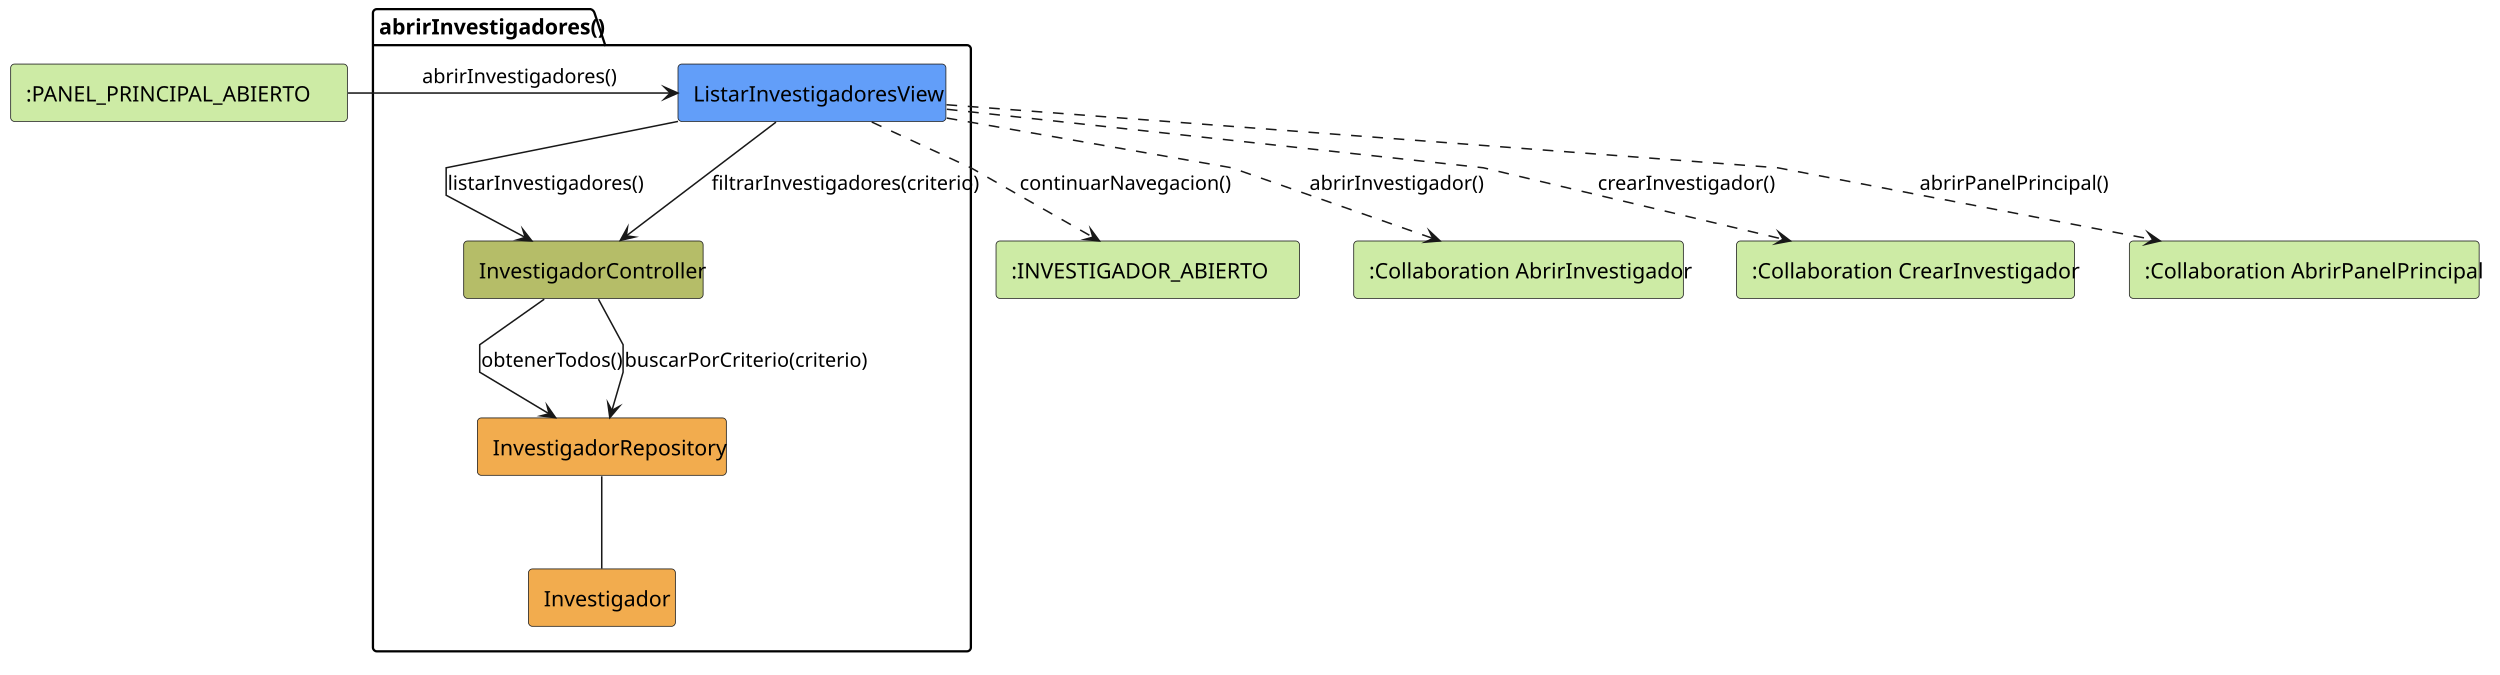
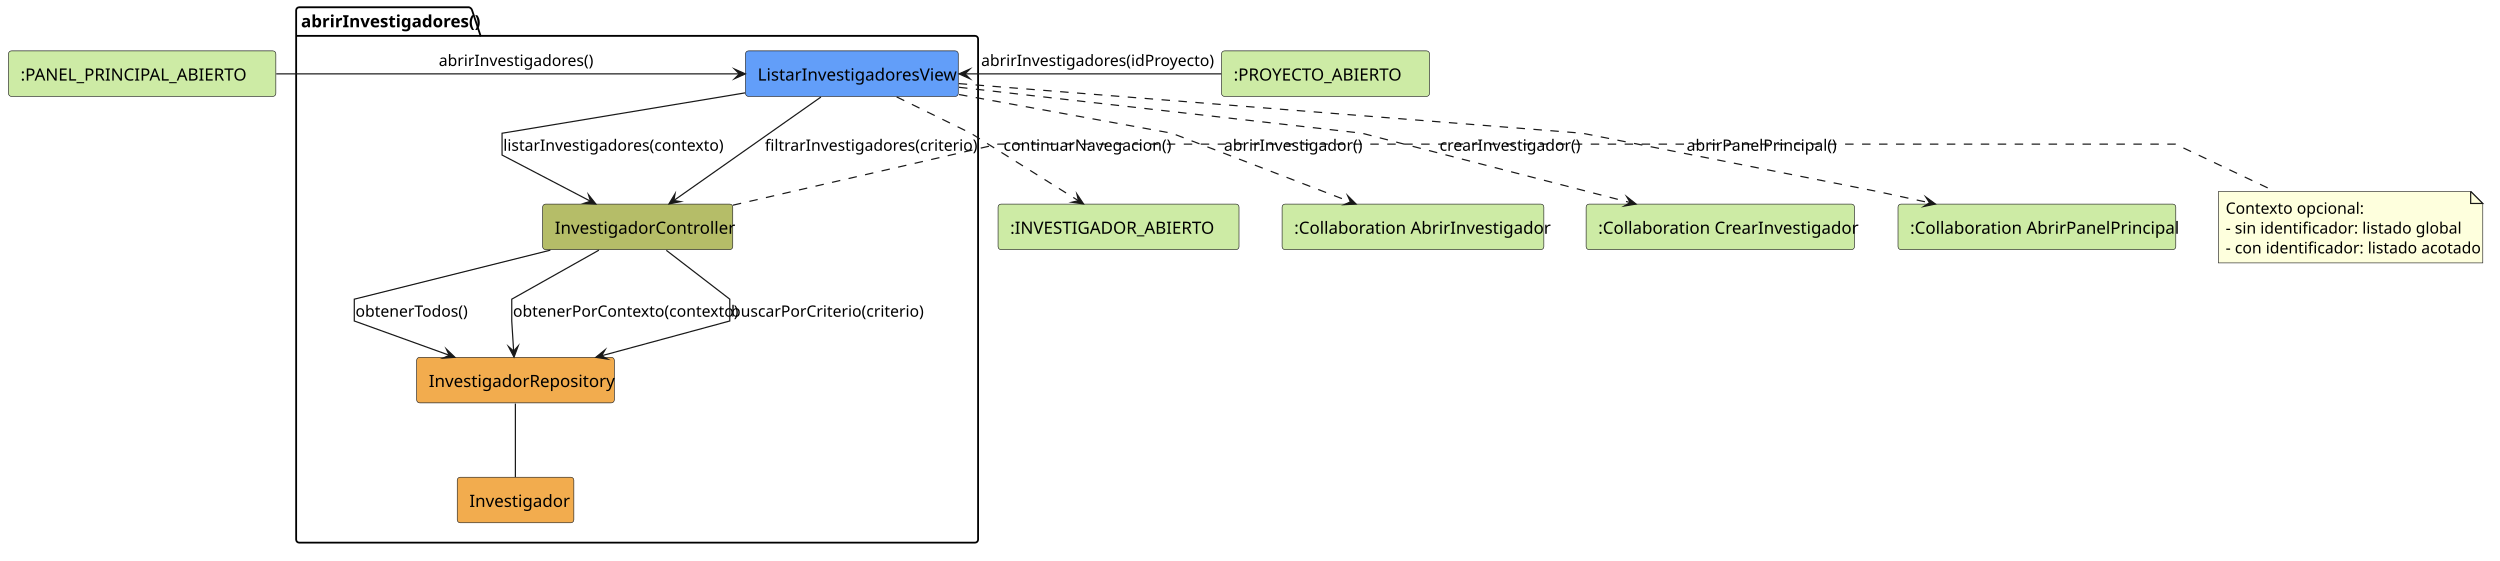
- <svg xmlns="http://www.w3.org/2000/svg" contentStyleType="text/css" data-diagram-type="DESCRIPTION" height="442px" preserveAspectRatio="none" style="width:1639px;height:442px;background:#FFFFFF;" version="1.1" viewBox="0 0 1639 442" width="1639px" zoomAndPan="magnify">
+ <svg xmlns="http://www.w3.org/2000/svg" contentStyleType="text/css" data-diagram-type="DESCRIPTION" height="463px" preserveAspectRatio="none" style="width:2064px;height:463px;background:#FFFFFF;" version="1.1" viewBox="0 0 2064 463" width="2064px" zoomAndPan="magnify">
  <defs />
  <g>
-     <g class="cluster" data-qualified-name="abrirInvestigadores" data-source-line="4" id="ent0002">
-       <path d="M247,6 L387.262,6 A3.75,3.75 0 0 1 389.762,8.5 L396.762,29.609 L634,29.609 A2.5,2.5 0 0 1 636.5,32.109 L636.5,424.5 A2.5,2.5 0 0 1 634,427 L247,427 A2.5,2.5 0 0 1 244.5,424.5 L244.5,8.5 A2.5,2.5 0 0 1 247,6" fill="none" style="stroke:#000000;stroke-width:1.5;" />
+     <g class="cluster" data-qualified-name="abrirInvestigadores" data-source-line="5" id="ent0003">
+       <path d="M247,6 L387.262,6 A3.75,3.75 0 0 1 389.762,8.5 L396.762,29.609 L805,29.609 A2.5,2.5 0 0 1 807.5,32.109 L807.5,445.5 A2.5,2.5 0 0 1 805,448 L247,448 A2.5,2.5 0 0 1 244.5,445.5 L244.5,8.5 A2.5,2.5 0 0 1 247,6" fill="none" style="stroke:#000000;stroke-width:1.5;" />
      <line style="stroke:#000000;stroke-width:1.5;" x1="244.5" x2="396.762" y1="29.609" y2="29.609" />
      <text fill="#000000" font-family="sans-serif" font-size="14" font-weight="700" lengthAdjust="spacing" textLength="139.262" x="248.5" y="22.533">abrirInvestigadores()</text>
    </g>
-     <g class="entity" data-qualified-name="abrirInvestigadores.ListarInvestigadoresView" data-source-line="5" id="ent0003">
-       <rect fill="#629EF9" height="37.609" rx="2.5" ry="2.5" style="stroke:#181818;stroke-width:0.5;" width="175.634" x="444.5" y="42" />
-       <text fill="#000000" font-family="sans-serif" font-size="14" lengthAdjust="spacing" textLength="155.634" x="454.5" y="66.533">ListarInvestigadoresView</text>
+     <g class="entity" data-qualified-name="abrirInvestigadores.ListarInvestigadoresView" data-source-line="6" id="ent0004">
+       <rect fill="#629EF9" height="37.609" rx="2.5" ry="2.5" style="stroke:#181818;stroke-width:0.5;" width="175.634" x="615.5" y="42" />
+       <text fill="#000000" font-family="sans-serif" font-size="14" lengthAdjust="spacing" textLength="155.634" x="625.5" y="66.533">ListarInvestigadoresView</text>
    </g>
-     <g class="entity" data-qualified-name="abrirInvestigadores.InvestigadorController" data-source-line="6" id="ent0004">
-       <rect fill="#B5BD68" height="37.609" rx="2.5" ry="2.5" style="stroke:#181818;stroke-width:0.5;" width="156.958" x="304" y="158" />
-       <text fill="#000000" font-family="sans-serif" font-size="14" lengthAdjust="spacing" textLength="136.958" x="314" y="182.533">InvestigadorController</text>
+     <g class="entity" data-qualified-name="abrirInvestigadores.InvestigadorController" data-source-line="7" id="ent0005">
+       <rect fill="#B5BD68" height="37.609" rx="2.5" ry="2.5" style="stroke:#181818;stroke-width:0.5;" width="156.958" x="448" y="168.5" />
+       <text fill="#000000" font-family="sans-serif" font-size="14" lengthAdjust="spacing" textLength="136.958" x="458" y="193.033">InvestigadorController</text>
    </g>
-     <g class="entity" data-qualified-name="abrirInvestigadores.InvestigadorRepository" data-source-line="7" id="ent0005">
-       <rect fill="#F2AC4E" height="37.609" rx="2.5" ry="2.5" style="stroke:#181818;stroke-width:0.5;" width="163.185" x="313" y="274" />
-       <text fill="#000000" font-family="sans-serif" font-size="14" lengthAdjust="spacing" textLength="143.185" x="323" y="298.533">InvestigadorRepository</text>
+     <g class="entity" data-qualified-name="abrirInvestigadores.InvestigadorRepository" data-source-line="8" id="ent0006">
+       <rect fill="#F2AC4E" height="37.609" rx="2.5" ry="2.5" style="stroke:#181818;stroke-width:0.5;" width="163.185" x="344" y="295" />
+       <text fill="#000000" font-family="sans-serif" font-size="14" lengthAdjust="spacing" textLength="143.185" x="354" y="319.533">InvestigadorRepository</text>
    </g>
-     <g class="entity" data-qualified-name="abrirInvestigadores.Investigador" data-source-line="8" id="ent0006">
-       <rect fill="#F2AC4E" height="37.609" rx="2.5" ry="2.5" style="stroke:#181818;stroke-width:0.5;" width="96.269" x="346.5" y="373" />
-       <text fill="#000000" font-family="sans-serif" font-size="14" lengthAdjust="spacing" textLength="76.269" x="356.5" y="397.533">Investigador</text>
+     <g class="entity" data-qualified-name="abrirInvestigadores.Investigador" data-source-line="9" id="ent0007">
+       <rect fill="#F2AC4E" height="37.609" rx="2.5" ry="2.5" style="stroke:#181818;stroke-width:0.5;" width="96.269" x="377.5" y="394" />
+       <text fill="#000000" font-family="sans-serif" font-size="14" lengthAdjust="spacing" textLength="76.269" x="387.5" y="418.533">Investigador</text>
    </g>
-     <g class="entity" data-qualified-name="EstadoEntrada" data-source-line="3" id="ent0001">
+     <g class="entity" data-qualified-name="EstadoEntrada1" data-source-line="3" id="ent0001">
      <rect fill="#CDEBA5" height="37.609" rx="2.5" ry="2.5" style="stroke:#181818;stroke-width:0.5;" width="220.737" x="7" y="42" />
      <text fill="#000000" font-family="sans-serif" font-size="14" lengthAdjust="spacing" textLength="200.737" x="17" y="66.533">:PANEL_PRINCIPAL_ABIERTO</text>
    </g>
-     <g class="entity" data-qualified-name="EstadoSalida" data-source-line="11" id="ent0007">
-       <rect fill="#CDEBA5" height="37.609" rx="2.5" ry="2.5" style="stroke:#181818;stroke-width:0.5;" width="198.924" x="653" y="158" />
-       <text fill="#000000" font-family="sans-serif" font-size="14" lengthAdjust="spacing" textLength="178.924" x="663" y="182.533">:INVESTIGADOR_ABIERTO</text>
+     <g class="entity" data-qualified-name="EstadoEntrada2" data-source-line="4" id="ent0002">
+       <rect fill="#CDEBA5" height="37.609" rx="2.5" ry="2.5" style="stroke:#181818;stroke-width:0.5;" width="171.696" x="1008.5" y="42" />
+       <text fill="#000000" font-family="sans-serif" font-size="14" lengthAdjust="spacing" textLength="151.696" x="1018.5" y="66.533">:PROYECTO_ABIERTO</text>
    </g>
-     <g class="entity" data-qualified-name="AbrirInvestigador" data-source-line="12" id="ent0008">
-       <rect fill="#CDEBA5" height="37.609" rx="2.5" ry="2.5" style="stroke:#181818;stroke-width:0.5;" width="216.102" x="887.5" y="158" />
-       <text fill="#000000" font-family="sans-serif" font-size="14" lengthAdjust="spacing" textLength="196.102" x="897.5" y="182.533">:Collaboration AbrirInvestigador</text>
+     <g class="entity" data-qualified-name="EstadoSalida" data-source-line="12" id="ent0008">
+       <rect fill="#CDEBA5" height="37.609" rx="2.5" ry="2.5" style="stroke:#181818;stroke-width:0.5;" width="198.924" x="824" y="168.5" />
+       <text fill="#000000" font-family="sans-serif" font-size="14" lengthAdjust="spacing" textLength="178.924" x="834" y="193.033">:INVESTIGADOR_ABIERTO</text>
    </g>
-     <g class="entity" data-qualified-name="CrearInvestigador" data-source-line="13" id="ent0009">
-       <rect fill="#CDEBA5" height="37.609" rx="2.5" ry="2.5" style="stroke:#181818;stroke-width:0.5;" width="221.551" x="1138.5" y="158" />
-       <text fill="#000000" font-family="sans-serif" font-size="14" lengthAdjust="spacing" textLength="201.551" x="1148.5" y="182.533">:Collaboration CrearInvestigador</text>
+     <g class="entity" data-qualified-name="AbrirInvestigador" data-source-line="13" id="ent0009">
+       <rect fill="#CDEBA5" height="37.609" rx="2.5" ry="2.5" style="stroke:#181818;stroke-width:0.5;" width="216.102" x="1058.5" y="168.5" />
+       <text fill="#000000" font-family="sans-serif" font-size="14" lengthAdjust="spacing" textLength="196.102" x="1068.5" y="193.033">:Collaboration AbrirInvestigador</text>
    </g>
-     <g class="entity" data-qualified-name="AbrirPanelPrincipal" data-source-line="14" id="ent0010">
-       <rect fill="#CDEBA5" height="37.609" rx="2.5" ry="2.5" style="stroke:#181818;stroke-width:0.5;" width="229.33" x="1396" y="158" />
-       <text fill="#000000" font-family="sans-serif" font-size="14" lengthAdjust="spacing" textLength="209.33" x="1406" y="182.533">:Collaboration AbrirPanelPrincipal</text>
+     <g class="entity" data-qualified-name="CrearInvestigador" data-source-line="14" id="ent0010">
+       <rect fill="#CDEBA5" height="37.609" rx="2.5" ry="2.5" style="stroke:#181818;stroke-width:0.5;" width="221.551" x="1309.5" y="168.5" />
+       <text fill="#000000" font-family="sans-serif" font-size="14" lengthAdjust="spacing" textLength="201.551" x="1319.5" y="193.033">:Collaboration CrearInvestigador</text>
    </g>
-     <g class="link" data-entity-1="ent0001" data-entity-2="ent0003" data-link-type="dependency" data-source-line="16" id="lnk11">
-       <path d="M228.17,61 C295.88,61 376.32,61 439.43,61" fill="none" id="EstadoEntrada-to-ListarInvestigadoresView" style="stroke:#181818;stroke-width:1;" />
-       <polygon fill="#181818" points="444.43,61,435.43,57,439.43,61,435.43,65,444.43,61" style="stroke:#181818;stroke-width:1;stroke-linejoin:miter;stroke-miterlimit:10;" />
-       <text fill="#000000" font-family="sans-serif" font-size="13" lengthAdjust="spacing" textLength="119.215" x="276.75" y="54.495">abrirInvestigadores()</text>
+     <g class="entity" data-qualified-name="AbrirPanelPrincipal" data-source-line="15" id="ent0011">
+       <rect fill="#CDEBA5" height="37.609" rx="2.5" ry="2.5" style="stroke:#181818;stroke-width:0.5;" width="229.33" x="1567" y="168.5" />
+       <text fill="#000000" font-family="sans-serif" font-size="14" lengthAdjust="spacing" textLength="209.33" x="1577" y="193.033">:Collaboration AbrirPanelPrincipal</text>
    </g>
-     <g class="link" data-entity-1="ent0003" data-entity-2="ent0004" data-link-type="dependency" data-source-line="18" id="lnk12">
-       <path d="M444.5,79.6 C376,93.3 292.5,110 292.5,110 C292.5,110 292.5,128 292.5,128 C292.5,128 318.778,142.017 344.318,155.637" fill="none" id="ListarInvestigadoresView-to-InvestigadorController" style="stroke:#181818;stroke-width:1;" />
-       <polygon fill="#181818" points="348.73,157.99,342.671,150.226,344.318,155.637,338.906,157.285,348.73,157.99" style="stroke:#181818;stroke-width:1;stroke-linejoin:miter;stroke-miterlimit:10;" />
-       <text fill="#000000" font-family="sans-serif" font-size="13" lengthAdjust="spacing" textLength="120.656" x="293.5" y="124.495">listarInvestigadores()</text>
+     <g class="entity" data-qualified-name="GMN20" data-source-line="27" id="ent0021">
+       <path d="M1831.5,158 L1831.5,217.055 L2049.785,217.055 L2049.785,168 L2039.785,158 L1831.5,158" fill="#FEFFDD" style="stroke:#181818;stroke-width:0.5;" />
+       <path d="M2039.785,158 L2039.785,168 L2049.785,168 L2039.785,158" fill="#FEFFDD" style="stroke:#181818;stroke-width:1;" />
+       <text fill="#000000" font-family="sans-serif" font-size="13" lengthAdjust="spacing" textLength="107.682" x="1837.5" y="176.495">Contexto opcional:</text>
+       <text fill="#000000" font-family="sans-serif" font-size="13" lengthAdjust="spacing" textLength="181.378" x="1837.5" y="192.847">- sin identificador: listado global</text>
+       <text fill="#000000" font-family="sans-serif" font-size="13" lengthAdjust="spacing" textLength="197.285" x="1837.5" y="209.198">- con identificador: listado acotado</text>
    </g>
-     <g class="link" data-entity-1="ent0003" data-entity-2="ent0004" data-link-type="dependency" data-source-line="19" id="lnk13">
-       <path d="M508.73,80.06 C480.81,101.28 438.721,133.275 410.631,154.615" fill="none" id="ListarInvestigadoresView-to-InvestigadorController-1" style="stroke:#181818;stroke-width:1;" />
-       <polygon fill="#181818" points="406.65,157.64,416.236,155.381,410.631,154.615,411.397,149.011,406.65,157.64" style="stroke:#181818;stroke-width:1;stroke-linejoin:miter;stroke-miterlimit:10;" />
-       <text fill="#000000" font-family="sans-serif" font-size="13" lengthAdjust="spacing" textLength="161.103" x="466.5" y="124.495">filtrarInvestigadores(criterio)</text>
+     <g class="link" data-entity-1="ent0001" data-entity-2="ent0004" data-link-type="dependency" data-source-line="17" id="lnk12">
+       <path d="M228.07,61 C340.34,61 506.97,61 610.39,61" fill="none" id="EstadoEntrada1-to-ListarInvestigadoresView" style="stroke:#181818;stroke-width:1;" />
+       <polygon fill="#181818" points="615.39,61,606.39,57,610.39,61,606.39,65,615.39,61" style="stroke:#181818;stroke-width:1;stroke-linejoin:miter;stroke-miterlimit:10;" />
+       <text fill="#000000" font-family="sans-serif" font-size="13" lengthAdjust="spacing" textLength="119.215" x="362.25" y="54.495">abrirInvestigadores()</text>
+     </g>
+     <g class="link" data-entity-1="ent0002" data-entity-2="ent0004" data-link-type="dependency" data-source-line="18" id="lnk13">
+       <path d="M1008.27,61 C943.99,61 861.49,61 796.74,61" fill="none" id="EstadoEntrada2-to-ListarInvestigadoresView" style="stroke:#181818;stroke-width:1;" />
+       <polygon fill="#181818" points="791.74,61,800.74,65,796.74,61,800.74,57,791.74,61" style="stroke:#181818;stroke-width:1;stroke-linejoin:miter;stroke-miterlimit:10;" />
+       <text fill="#000000" font-family="sans-serif" font-size="13" lengthAdjust="spacing" textLength="180.635" x="810" y="54.495">abrirInvestigadores(idProyecto)</text>
    </g>
    <g class="link" data-entity-1="ent0004" data-entity-2="ent0005" data-link-type="dependency" data-source-line="20" id="lnk14">
-       <path d="M356.79,196.15 C337.54,209.74 314.5,226 314.5,226 C314.5,226 314.5,244 314.5,244 C314.5,244 337.312,257.688 359.972,271.278" fill="none" id="InvestigadorController-to-InvestigadorRepository" style="stroke:#181818;stroke-width:1;" />
-       <polygon fill="#181818" points="364.26,273.85,358.599,265.791,359.972,271.278,354.484,272.651,364.26,273.85" style="stroke:#181818;stroke-width:1;stroke-linejoin:miter;stroke-miterlimit:10;" />
-       <text fill="#000000" font-family="sans-serif" font-size="13" lengthAdjust="spacing" textLength="88.88" x="315.5" y="240.495">obtenerTodos()</text>
+       <path d="M615.22,76.66 C530.23,90.78 414.5,110 414.5,110 C414.5,110 414.5,128 414.5,128 C414.5,128 454.638,148.965 487.548,166.155" fill="none" id="ListarInvestigadoresView-to-InvestigadorController" style="stroke:#181818;stroke-width:1;" />
+       <polygon fill="#181818" points="491.98,168.47,485.855,160.758,487.548,166.155,482.151,167.849,491.98,168.47" style="stroke:#181818;stroke-width:1;stroke-linejoin:miter;stroke-miterlimit:10;" />
+       <text fill="#000000" font-family="sans-serif" font-size="13" lengthAdjust="spacing" textLength="169.8" x="415.5" y="124.495">listarInvestigadores(contexto)</text>
    </g>
    <g class="link" data-entity-1="ent0004" data-entity-2="ent0005" data-link-type="dependency" data-source-line="21" id="lnk15">
-       <path d="M392.33,196.15 C399.69,209.74 408.5,226 408.5,226 C408.5,226 408.5,244 408.5,244 C408.5,244 405.162,255.461 401.192,269.051" fill="none" id="InvestigadorController-to-InvestigadorRepository-1" style="stroke:#181818;stroke-width:1;" />
-       <polygon fill="#181818" points="399.79,273.85,406.153,266.333,401.192,269.051,398.474,264.089,399.79,273.85" style="stroke:#181818;stroke-width:1;stroke-linejoin:miter;stroke-miterlimit:10;" />
-       <text fill="#000000" font-family="sans-serif" font-size="13" lengthAdjust="spacing" textLength="148.808" x="409.5" y="240.495">buscarPorCriterio(criterio)</text>
+       <path d="M677.76,80.1 C644.2,103.71 589.93,141.884 556.36,165.494" fill="none" id="ListarInvestigadoresView-to-InvestigadorController-1" style="stroke:#181818;stroke-width:1;" />
+       <polygon fill="#181818" points="552.27,168.37,561.933,166.464,556.36,165.494,557.331,159.921,552.27,168.37" style="stroke:#181818;stroke-width:1;stroke-linejoin:miter;stroke-miterlimit:10;" />
+       <text fill="#000000" font-family="sans-serif" font-size="13" lengthAdjust="spacing" textLength="161.103" x="631.5" y="124.495">filtrarInvestigadores(criterio)</text>
    </g>
-     <g class="link" data-entity-1="ent0005" data-entity-2="ent0006" data-link-type="association" data-source-line="22" id="lnk16">
-       <path d="M394.5,312.24 C394.5,329.59 394.5,355.52 394.5,372.84" fill="none" id="InvestigadorRepository-Investigador" style="stroke:#181818;stroke-width:1;" />
+     <g class="link" data-entity-1="ent0005" data-entity-2="ent0006" data-link-type="dependency" data-source-line="22" id="lnk16">
+       <path d="M454.38,206.53 C385.63,223.72 292.5,247 292.5,247 C292.5,247 292.5,265 292.5,265 C292.5,265 333.157,279.673 370.897,293.293" fill="none" id="InvestigadorController-to-InvestigadorRepository" style="stroke:#181818;stroke-width:1;" />
+       <polygon fill="#181818" points="375.6,294.99,368.492,288.172,370.897,293.293,365.777,295.697,375.6,294.99" style="stroke:#181818;stroke-width:1;stroke-linejoin:miter;stroke-miterlimit:10;" />
+       <text fill="#000000" font-family="sans-serif" font-size="13" lengthAdjust="spacing" textLength="88.88" x="293.5" y="261.495">obtenerTodos()</text>
    </g>
-     <g class="link" data-entity-1="ent0003" data-entity-2="ent0007" data-link-type="dependency" data-source-line="23" id="lnk17">
-       <path d="M571.52,80.01 C601.03,93.63 636.5,110 636.5,110 C636.5,110 682.115,135.946 716.455,155.496" fill="none" id="ListarInvestigadoresView-to-EstadoSalida" style="stroke:#181818;stroke-width:1;stroke-dasharray:7,7;" />
-       <polygon fill="#181818" points="720.8,157.97,714.958,150.041,716.455,155.496,711,156.993,720.8,157.97" style="stroke:#181818;stroke-width:1;stroke-linejoin:miter;stroke-miterlimit:10;" />
-       <text fill="#000000" font-family="sans-serif" font-size="13" lengthAdjust="spacing" textLength="130.793" x="668.5" y="124.495">continuarNavegacion()</text>
+     <g class="link" data-entity-1="ent0005" data-entity-2="ent0006" data-link-type="dependency" data-source-line="23" id="lnk17">
+       <path d="M494.45,206.53 C463.89,223.72 422.5,247 422.5,247 C422.5,247 422.5,265 422.5,265 C422.5,265 423.208,276.27 424.058,289.86" fill="none" id="InvestigadorController-to-InvestigadorRepository-1" style="stroke:#181818;stroke-width:1;" />
+       <polygon fill="#181818" points="424.37,294.85,427.8,285.618,424.058,289.86,419.816,286.117,424.37,294.85" style="stroke:#181818;stroke-width:1;stroke-linejoin:miter;stroke-miterlimit:10;" />
+       <text fill="#000000" font-family="sans-serif" font-size="13" lengthAdjust="spacing" textLength="174.154" x="423.5" y="261.495">obtenerPorContexto(contexto)</text>
    </g>
-     <g class="link" data-entity-1="ent0003" data-entity-2="ent0008" data-link-type="dependency" data-source-line="24" id="lnk18">
-       <path d="M620.65,77.39 C701.08,91.43 807.5,110 807.5,110 C807.5,110 883.742,136.763 939.412,156.313" fill="none" id="ListarInvestigadoresView-to-AbrirInvestigador" style="stroke:#181818;stroke-width:1;stroke-dasharray:7,7;" />
-       <polygon fill="#181818" points="944.13,157.97,936.964,151.214,939.412,156.313,934.313,158.762,944.13,157.97" style="stroke:#181818;stroke-width:1;stroke-linejoin:miter;stroke-miterlimit:10;" />
-       <text fill="#000000" font-family="sans-serif" font-size="13" lengthAdjust="spacing" textLength="105.485" x="858.5" y="124.495">abrirInvestigador()</text>
+     <g class="link" data-entity-1="ent0005" data-entity-2="ent0006" data-link-type="dependency" data-source-line="24" id="lnk18">
+       <path d="M550.13,206.69 C572.44,223.86 602.5,247 602.5,247 C602.5,247 602.5,265 602.5,265 C602.5,265 546.966,280.062 496.736,293.682" fill="none" id="InvestigadorController-to-InvestigadorRepository-2" style="stroke:#181818;stroke-width:1;" />
+       <polygon fill="#181818" points="491.91,294.99,501.643,296.495,496.736,293.682,499.55,288.774,491.91,294.99" style="stroke:#181818;stroke-width:1;stroke-linejoin:miter;stroke-miterlimit:10;" />
+       <text fill="#000000" font-family="sans-serif" font-size="13" lengthAdjust="spacing" textLength="148.808" x="603.5" y="261.495">buscarPorCriterio(criterio)</text>
    </g>
-     <g class="link" data-entity-1="ent0003" data-entity-2="ent0009" data-link-type="dependency" data-source-line="25" id="lnk19">
-       <path d="M620.75,71.63 C749.19,85.64 972.5,110 972.5,110 C972.5,110 1086.926,137.261 1168.946,156.811" fill="none" id="ListarInvestigadoresView-to-CrearInvestigador" style="stroke:#181818;stroke-width:1;stroke-dasharray:7,7;" />
-       <polygon fill="#181818" points="1173.81,157.97,1165.983,151.992,1168.946,156.811,1164.128,159.774,1173.81,157.97" style="stroke:#181818;stroke-width:1;stroke-linejoin:miter;stroke-miterlimit:10;" />
-       <text fill="#000000" font-family="sans-serif" font-size="13" lengthAdjust="spacing" textLength="109.097" x="1047.5" y="124.495">crearInvestigador()</text>
+     <g class="link" data-entity-1="ent0006" data-entity-2="ent0007" data-link-type="association" data-source-line="25" id="lnk19">
+       <path d="M425.5,333.24 C425.5,350.59 425.5,376.52 425.5,393.84" fill="none" id="InvestigadorRepository-Investigador" style="stroke:#181818;stroke-width:1;" />
    </g>
-     <g class="link" data-entity-1="ent0003" data-entity-2="ent0010" data-link-type="dependency" data-source-line="26" id="lnk20">
-       <path d="M620.52,68.67 C794.45,81.86 1165.5,110 1165.5,110 C1165.5,110 1309.169,137.48 1411.319,157.03" fill="none" id="ListarInvestigadoresView-to-AbrirPanelPrincipal" style="stroke:#181818;stroke-width:1;stroke-dasharray:7,7;" />
-       <polygon fill="#181818" points="1416.23,157.97,1408.142,152.35,1411.319,157.03,1406.639,160.207,1416.23,157.97" style="stroke:#181818;stroke-width:1;stroke-linejoin:miter;stroke-miterlimit:10;" />
-       <text fill="#000000" font-family="sans-serif" font-size="13" lengthAdjust="spacing" textLength="117.768" x="1258.5" y="124.495">abrirPanelPrincipal()</text>
+     <g class="link" data-entity-1="ent0005" data-entity-2="ent0021" data-link-type="association" data-source-line="27" id="lnk22">
+       <path d="M605.05,169.41 C693.19,149.12 824,119 824,119 C824,119 1796,119 1796,119 C1796,119 1838.91,139.34 1877.96,157.85" fill="none" id="InvestigadorController-GMN20" style="stroke:#181818;stroke-width:1;stroke-dasharray:7,7;" />
+     </g>
+     <g class="link" data-entity-1="ent0004" data-entity-2="ent0008" data-link-type="dependency" data-source-line="31" id="lnk23">
+       <path d="M740.27,80.01 C768.08,93.63 801.5,110 801.5,110 C801.5,110 854.274,143.094 890.354,165.714" fill="none" id="ListarInvestigadoresView-to-EstadoSalida" style="stroke:#181818;stroke-width:1;stroke-dasharray:7,7;" />
+       <polygon fill="#181818" points="894.59,168.37,889.089,160.2,890.354,165.714,884.84,166.978,894.59,168.37" style="stroke:#181818;stroke-width:1;stroke-linejoin:miter;stroke-miterlimit:10;" />
+       <text fill="#000000" font-family="sans-serif" font-size="13" lengthAdjust="spacing" textLength="130.793" x="828.5" y="124.495">continuarNavegacion()</text>
+     </g>
+     <g class="link" data-entity-1="ent0004" data-entity-2="ent0009" data-link-type="dependency" data-source-line="32" id="lnk24">
+       <path d="M791.78,78.05 C868.52,92 967.5,110 967.5,110 C967.5,110 1056.093,144.056 1114.923,166.676" fill="none" id="ListarInvestigadoresView-to-AbrirInvestigador" style="stroke:#181818;stroke-width:1;stroke-dasharray:7,7;" />
+       <polygon fill="#181818" points="1119.59,168.47,1112.625,161.506,1114.923,166.676,1109.754,168.974,1119.59,168.47" style="stroke:#181818;stroke-width:1;stroke-linejoin:miter;stroke-miterlimit:10;" />
+       <text fill="#000000" font-family="sans-serif" font-size="13" lengthAdjust="spacing" textLength="105.485" x="1010.5" y="124.495">abrirInvestigador()</text>
+     </g>
+     <g class="link" data-entity-1="ent0004" data-entity-2="ent0010" data-link-type="dependency" data-source-line="33" id="lnk25">
+       <path d="M791.76,72.06 C915.21,86.14 1124.5,110 1124.5,110 C1124.5,110 1258.379,144.599 1345.889,167.219" fill="none" id="ListarInvestigadoresView-to-CrearInvestigador" style="stroke:#181818;stroke-width:1;stroke-dasharray:7,7;" />
+       <polygon fill="#181818" points="1350.73,168.47,1343.017,162.345,1345.889,167.219,1341.015,170.09,1350.73,168.47" style="stroke:#181818;stroke-width:1;stroke-linejoin:miter;stroke-miterlimit:10;" />
+       <text fill="#000000" font-family="sans-serif" font-size="13" lengthAdjust="spacing" textLength="109.097" x="1188.5" y="124.495">crearInvestigador()</text>
+     </g>
+     <g class="link" data-entity-1="ent0004" data-entity-2="ent0011" data-link-type="dependency" data-source-line="34" id="lnk26">
+       <path d="M791.5,69.01 C958.87,82.33 1306.5,110 1306.5,110 C1306.5,110 1549.5,158 1549.5,158 C1549.5,158 1566.823,161.734 1593.013,167.394" fill="none" id="ListarInvestigadoresView-to-AbrirPanelPrincipal" style="stroke:#181818;stroke-width:1;stroke-dasharray:7,7;" />
+       <polygon fill="#181818" points="1597.9,168.45,1589.948,162.639,1593.013,167.394,1588.258,170.459,1597.9,168.45" style="stroke:#181818;stroke-width:1;stroke-linejoin:miter;stroke-miterlimit:10;" />
+       <text fill="#000000" font-family="sans-serif" font-size="13" lengthAdjust="spacing" textLength="117.768" x="1392.5" y="124.495">abrirPanelPrincipal()</text>
    </g>
  </g>
</svg>
